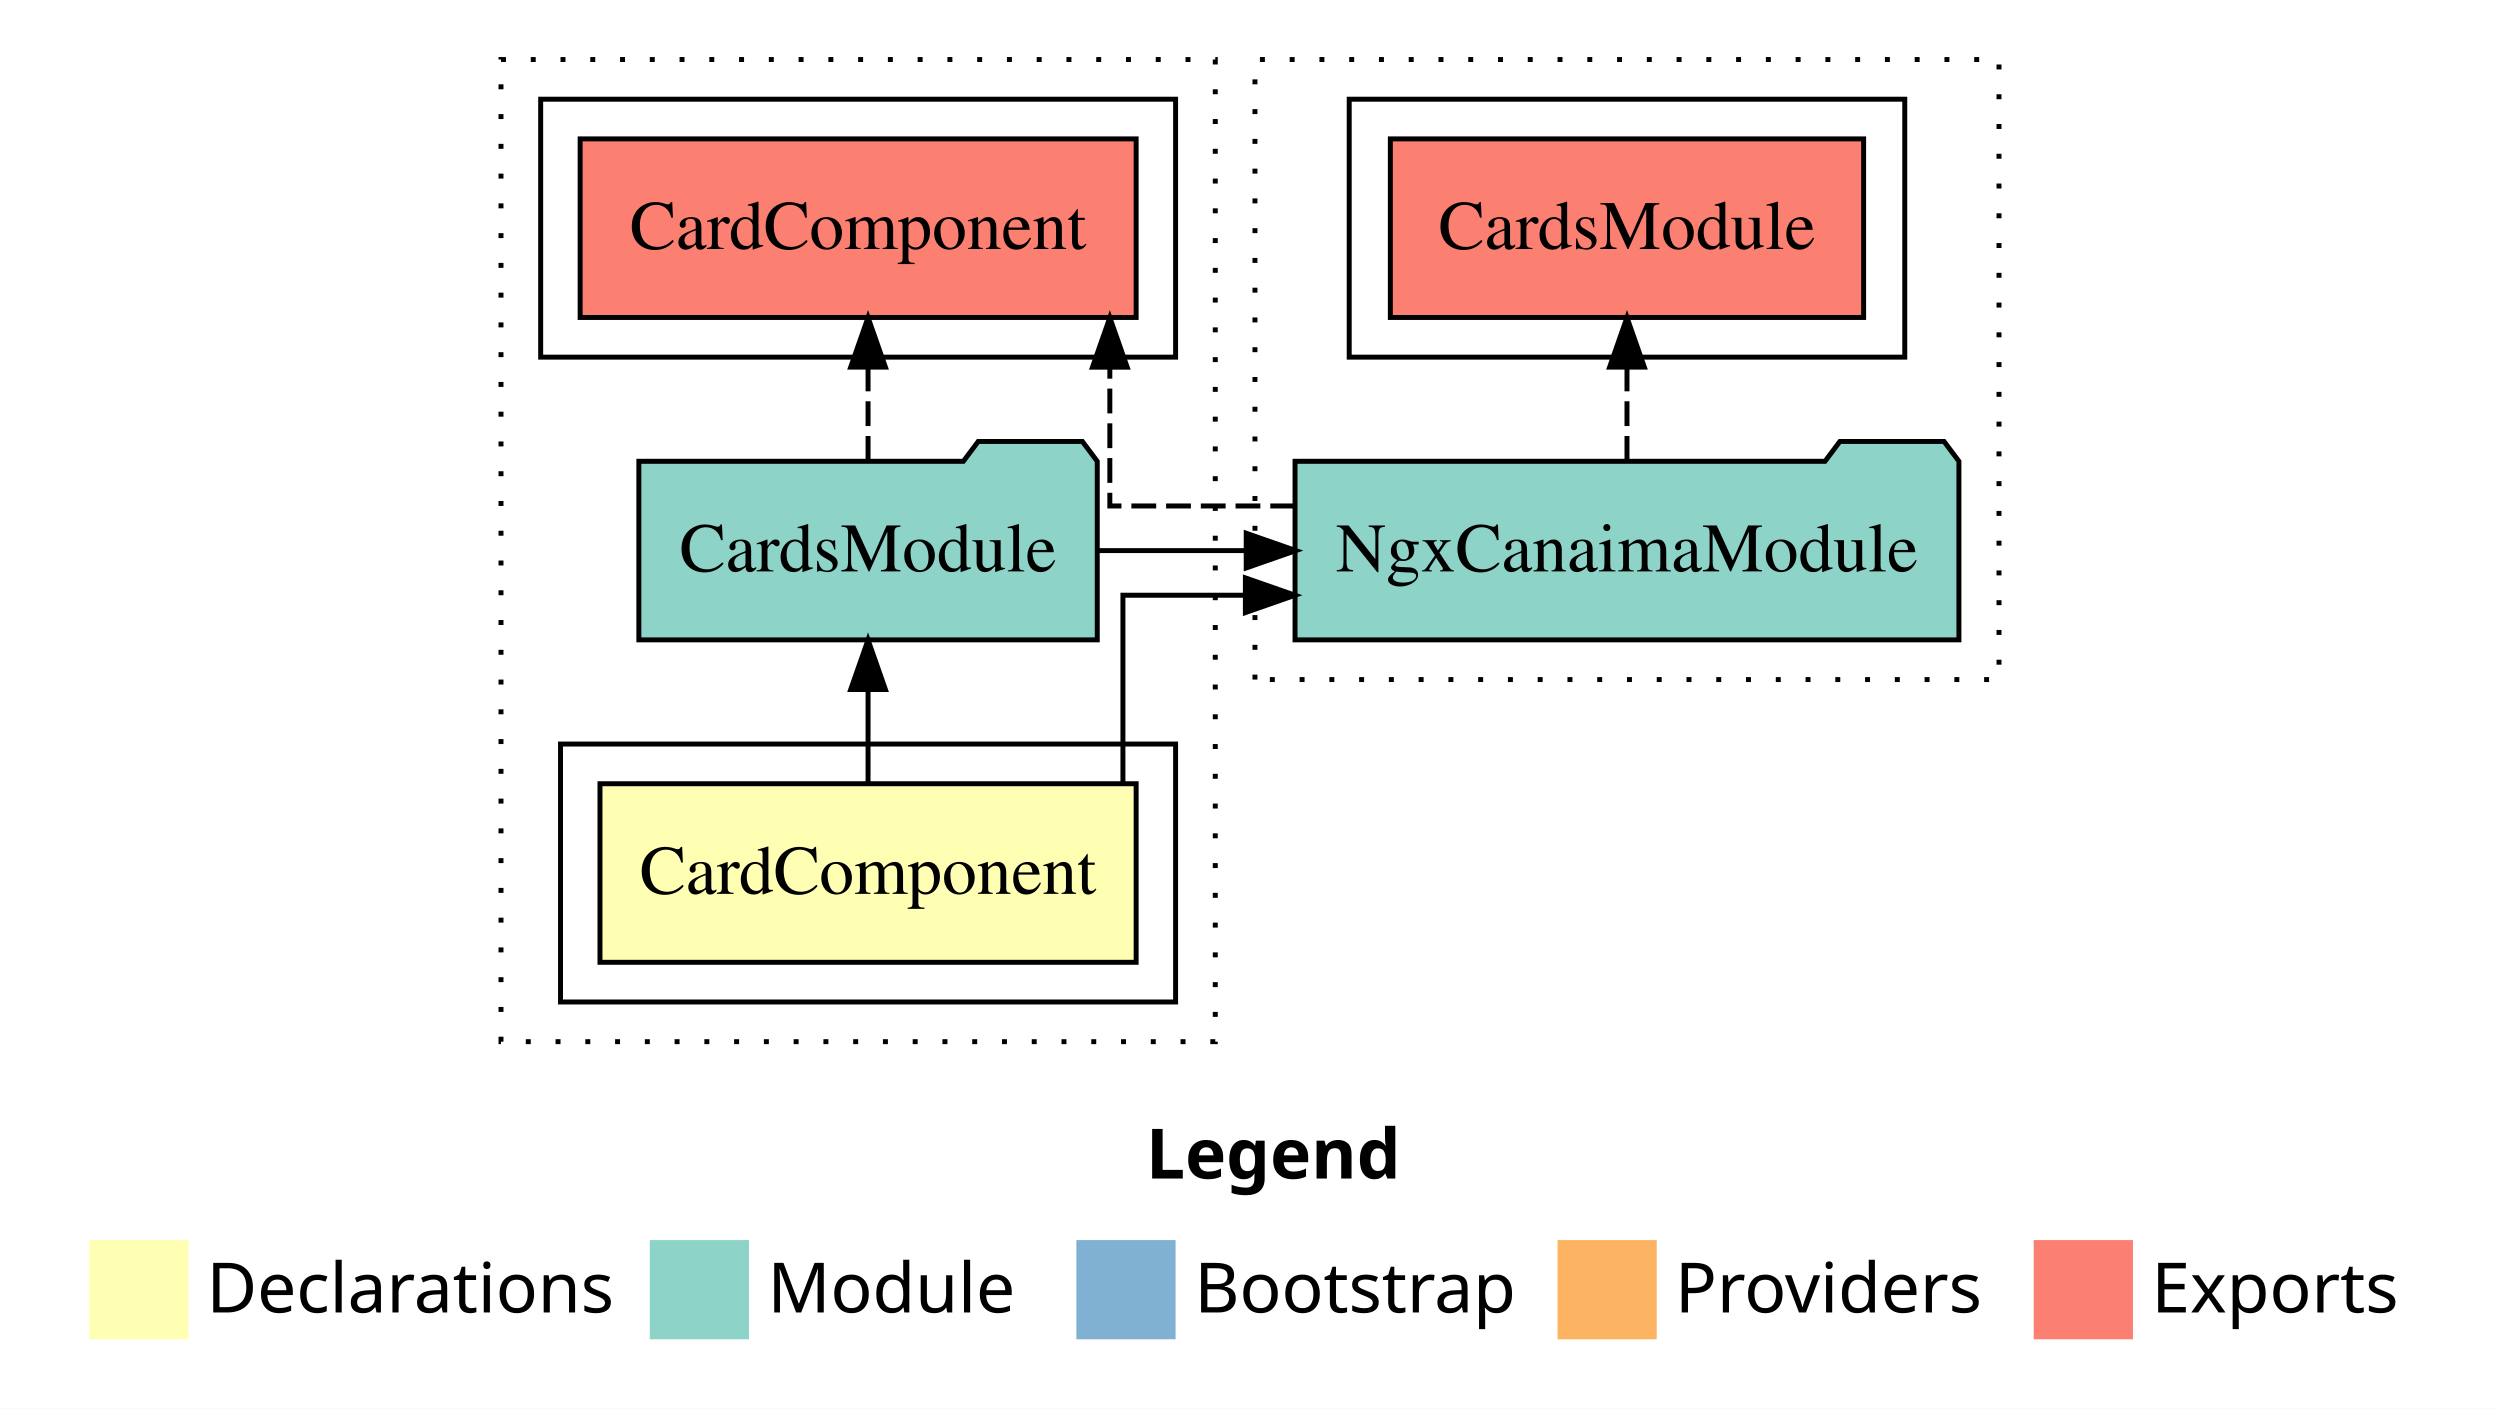
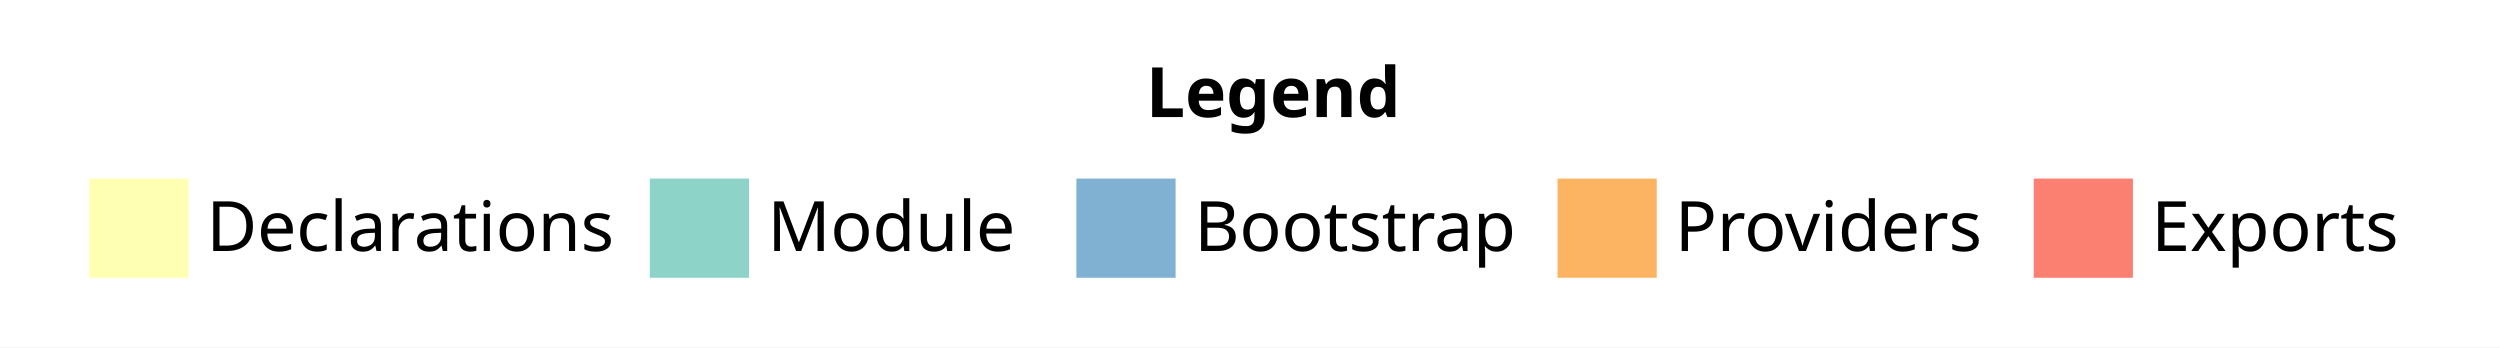
- <svg xmlns="http://www.w3.org/2000/svg" width="504pt" height="284pt" viewBox="0.00 0.00 504.00 284.00">
-   <g id="graph0" class="graph" transform="scale(1 1) rotate(0) translate(4 280)">
-     <polygon fill="#ffffff" stroke="transparent" points="-4,4 -4,-280 500,-280 500,4 -4,4" />
+ <svg xmlns="http://www.w3.org/2000/svg" width="504pt" height="70pt" viewBox="0.00 0.00 504.00 70.00">
+   <g id="graph0" class="graph" transform="scale(1 1) rotate(0) translate(4 66)">
+     <polygon fill="#ffffff" stroke="transparent" points="-4,4 -4,-66 500,-66 500,4 -4,4" />
    <text text-anchor="start" x="227.009" y="-42.4" font-family="sans-serif" font-weight="bold" font-size="14.00" fill="#000000">Legend</text>
    <polygon fill="#ffffb3" stroke="transparent" points="14,-10 14,-30 34,-30 34,-10 14,-10" />
    <text text-anchor="start" x="37.629" y="-15.4" font-family="sans-serif" font-size="14.00" fill="#000000">  Declarations</text>
    <polygon fill="#8dd3c7" stroke="transparent" points="127,-10 127,-30 147,-30 147,-10 127,-10" />
    <text text-anchor="start" x="150.725" y="-15.4" font-family="sans-serif" font-size="14.00" fill="#000000">  Module</text>
    <polygon fill="#80b1d3" stroke="transparent" points="213,-10 213,-30 233,-30 233,-10 213,-10" />
    <text text-anchor="start" x="236.781" y="-15.4" font-family="sans-serif" font-size="14.00" fill="#000000">  Bootstrap</text>
    <polygon fill="#fdb462" stroke="transparent" points="310,-10 310,-30 330,-30 330,-10 310,-10" />
    <text text-anchor="start" x="333.673" y="-15.4" font-family="sans-serif" font-size="14.00" fill="#000000">  Providers</text>
    <polygon fill="#fb8072" stroke="transparent" points="406,-10 406,-30 426,-30 426,-10 406,-10" />
    <text text-anchor="start" x="429.726" y="-15.4" font-family="sans-serif" font-size="14.00" fill="#000000">  Exports</text>
-     <g id="clust1" class="cluster">
-       <polygon fill="none" stroke="#000000" stroke-dasharray="1,5" points="97,-70 97,-268 241,-268 241,-70 97,-70" />
-     </g>
-     <g id="clust2" class="cluster">
-       <polygon fill="none" stroke="#000000" points="109,-78 109,-130 233,-130 233,-78 109,-78" />
-     </g>
-     <g id="clust5" class="cluster">
-       <polygon fill="none" stroke="#000000" points="105,-208 105,-260 233,-260 233,-208 105,-208" />
-     </g>
-     <g id="clust8" class="cluster">
-       <polygon fill="none" stroke="#000000" stroke-dasharray="1,5" points="249,-143 249,-268 399,-268 399,-143 249,-143" />
-     </g>
-     <g id="clust12" class="cluster">
-       <polygon fill="none" stroke="#000000" points="268,-208 268,-260 380,-260 380,-208 268,-208" />
-     </g>
-     <g id="node1" class="node">
-       <polygon fill="#ffffb3" stroke="#000000" points="225.045,-122 116.955,-122 116.955,-86 225.045,-86 225.045,-122" />
-       <text text-anchor="middle" x="171" y="-99.8" font-family="Times,serif" font-size="14.00" fill="#000000">CardComponent</text>
-     </g>
-     <g id="node2" class="node">
-       <polygon fill="#8dd3c7" stroke="#000000" points="217.206,-187 214.206,-191 193.206,-191 190.206,-187 124.794,-187 124.794,-151 217.206,-151 217.206,-187" />
-       <text text-anchor="middle" x="171" y="-164.8" font-family="Times,serif" font-size="14.00" fill="#000000">CardsModule</text>
-     </g>
-     <g id="edge1" class="edge">
-       <path fill="none" stroke="#000000" d="M171,-122.106C171,-122.106 171,-140.991 171,-140.991" />
-       <polygon fill="#000000" stroke="#000000" points="167.5,-140.991 171,-150.991 174.5,-140.991 167.5,-140.991" />
-     </g>
-     <g id="node4" class="node">
-       <polygon fill="#8dd3c7" stroke="#000000" points="390.919,-187 387.919,-191 366.919,-191 363.919,-187 257.081,-187 257.081,-151 390.919,-151 390.919,-187" />
-       <text text-anchor="middle" x="324" y="-164.8" font-family="Times,serif" font-size="14.00" fill="#000000">NgxCanaimaModule</text>
-     </g>
-     <g id="edge3" class="edge">
-       <path fill="none" stroke="#000000" d="M222.382,-122.027C222.382,-138.398 222.382,-160 222.382,-160 222.382,-160 247.069,-160 247.069,-160" />
-       <polygon fill="#000000" stroke="#000000" points="247.069,-163.5 257.069,-160 247.069,-156.5 247.069,-163.5" />
-     </g>
-     <g id="node3" class="node">
-       <polygon fill="#fb8072" stroke="#000000" points="225.044,-252 112.956,-252 112.956,-216 225.044,-216 225.044,-252" />
-       <text text-anchor="middle" x="169" y="-229.8" font-family="Times,serif" font-size="14.00" fill="#000000">CardComponent </text>
-     </g>
-     <g id="edge2" class="edge">
-       <path fill="none" stroke="#000000" stroke-dasharray="5,2" d="M171,-187.106C171,-187.106 171,-205.991 171,-205.991" />
-       <polygon fill="#000000" stroke="#000000" points="167.5,-205.991 171,-215.991 174.5,-205.991 167.5,-205.991" />
-     </g>
-     <g id="edge4" class="edge">
-       <path fill="none" stroke="#000000" d="M217.32,-169C217.32,-169 247.235,-169 247.235,-169" />
-       <polygon fill="#000000" stroke="#000000" points="247.235,-172.5 257.235,-169 247.235,-165.5 247.235,-172.5" />
-     </g>
-     <g id="edge6" class="edge">
-       <path fill="none" stroke="#000000" stroke-dasharray="5,2" d="M257.087,-178C236.784,-178 219.743,-178 219.743,-178 219.743,-178 219.743,-205.973 219.743,-205.973" />
-       <polygon fill="#000000" stroke="#000000" points="216.243,-205.973 219.743,-215.973 223.243,-205.973 216.243,-205.973" />
-     </g>
-     <g id="node5" class="node">
-       <polygon fill="#fb8072" stroke="#000000" points="371.707,-252 276.293,-252 276.293,-216 371.707,-216 371.707,-252" />
-       <text text-anchor="middle" x="324" y="-229.8" font-family="Times,serif" font-size="14.00" fill="#000000">CardsModule </text>
-     </g>
-     <g id="edge5" class="edge">
-       <path fill="none" stroke="#000000" stroke-dasharray="5,2" d="M324,-187.106C324,-187.106 324,-205.991 324,-205.991" />
-       <polygon fill="#000000" stroke="#000000" points="320.5,-205.991 324,-215.991 327.5,-205.991 320.5,-205.991" />
-     </g>
  </g>
</svg>
